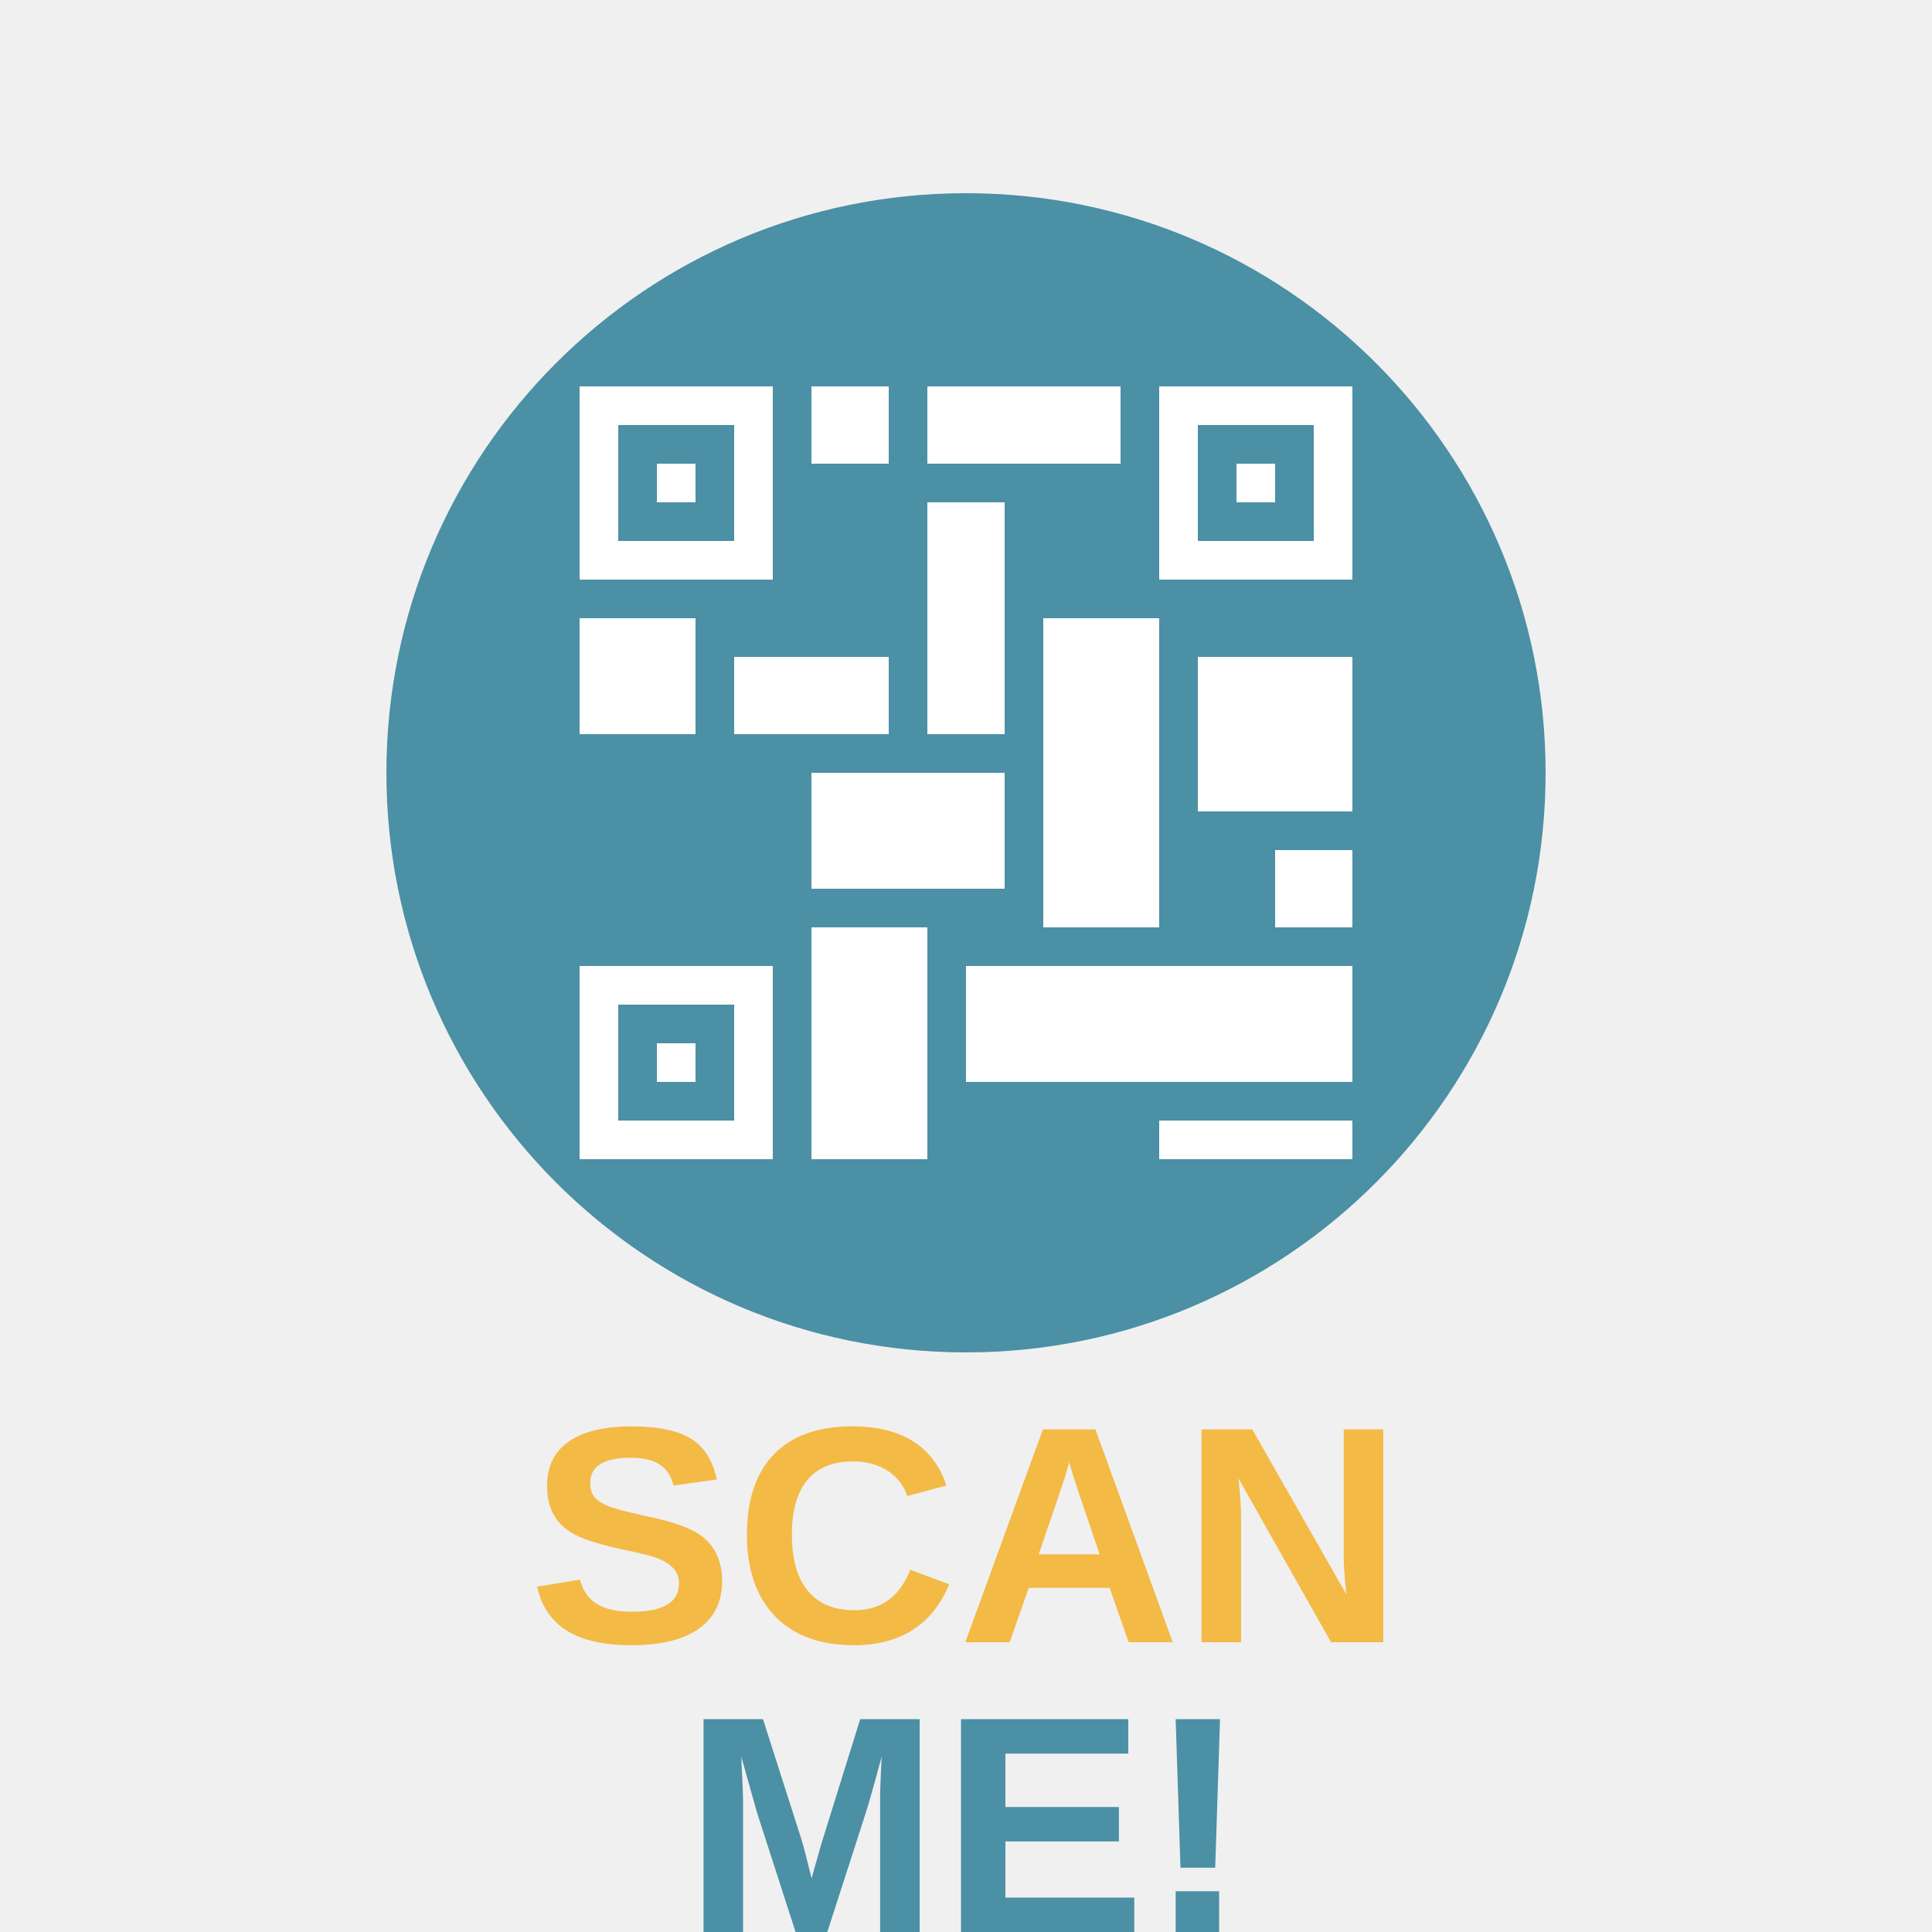
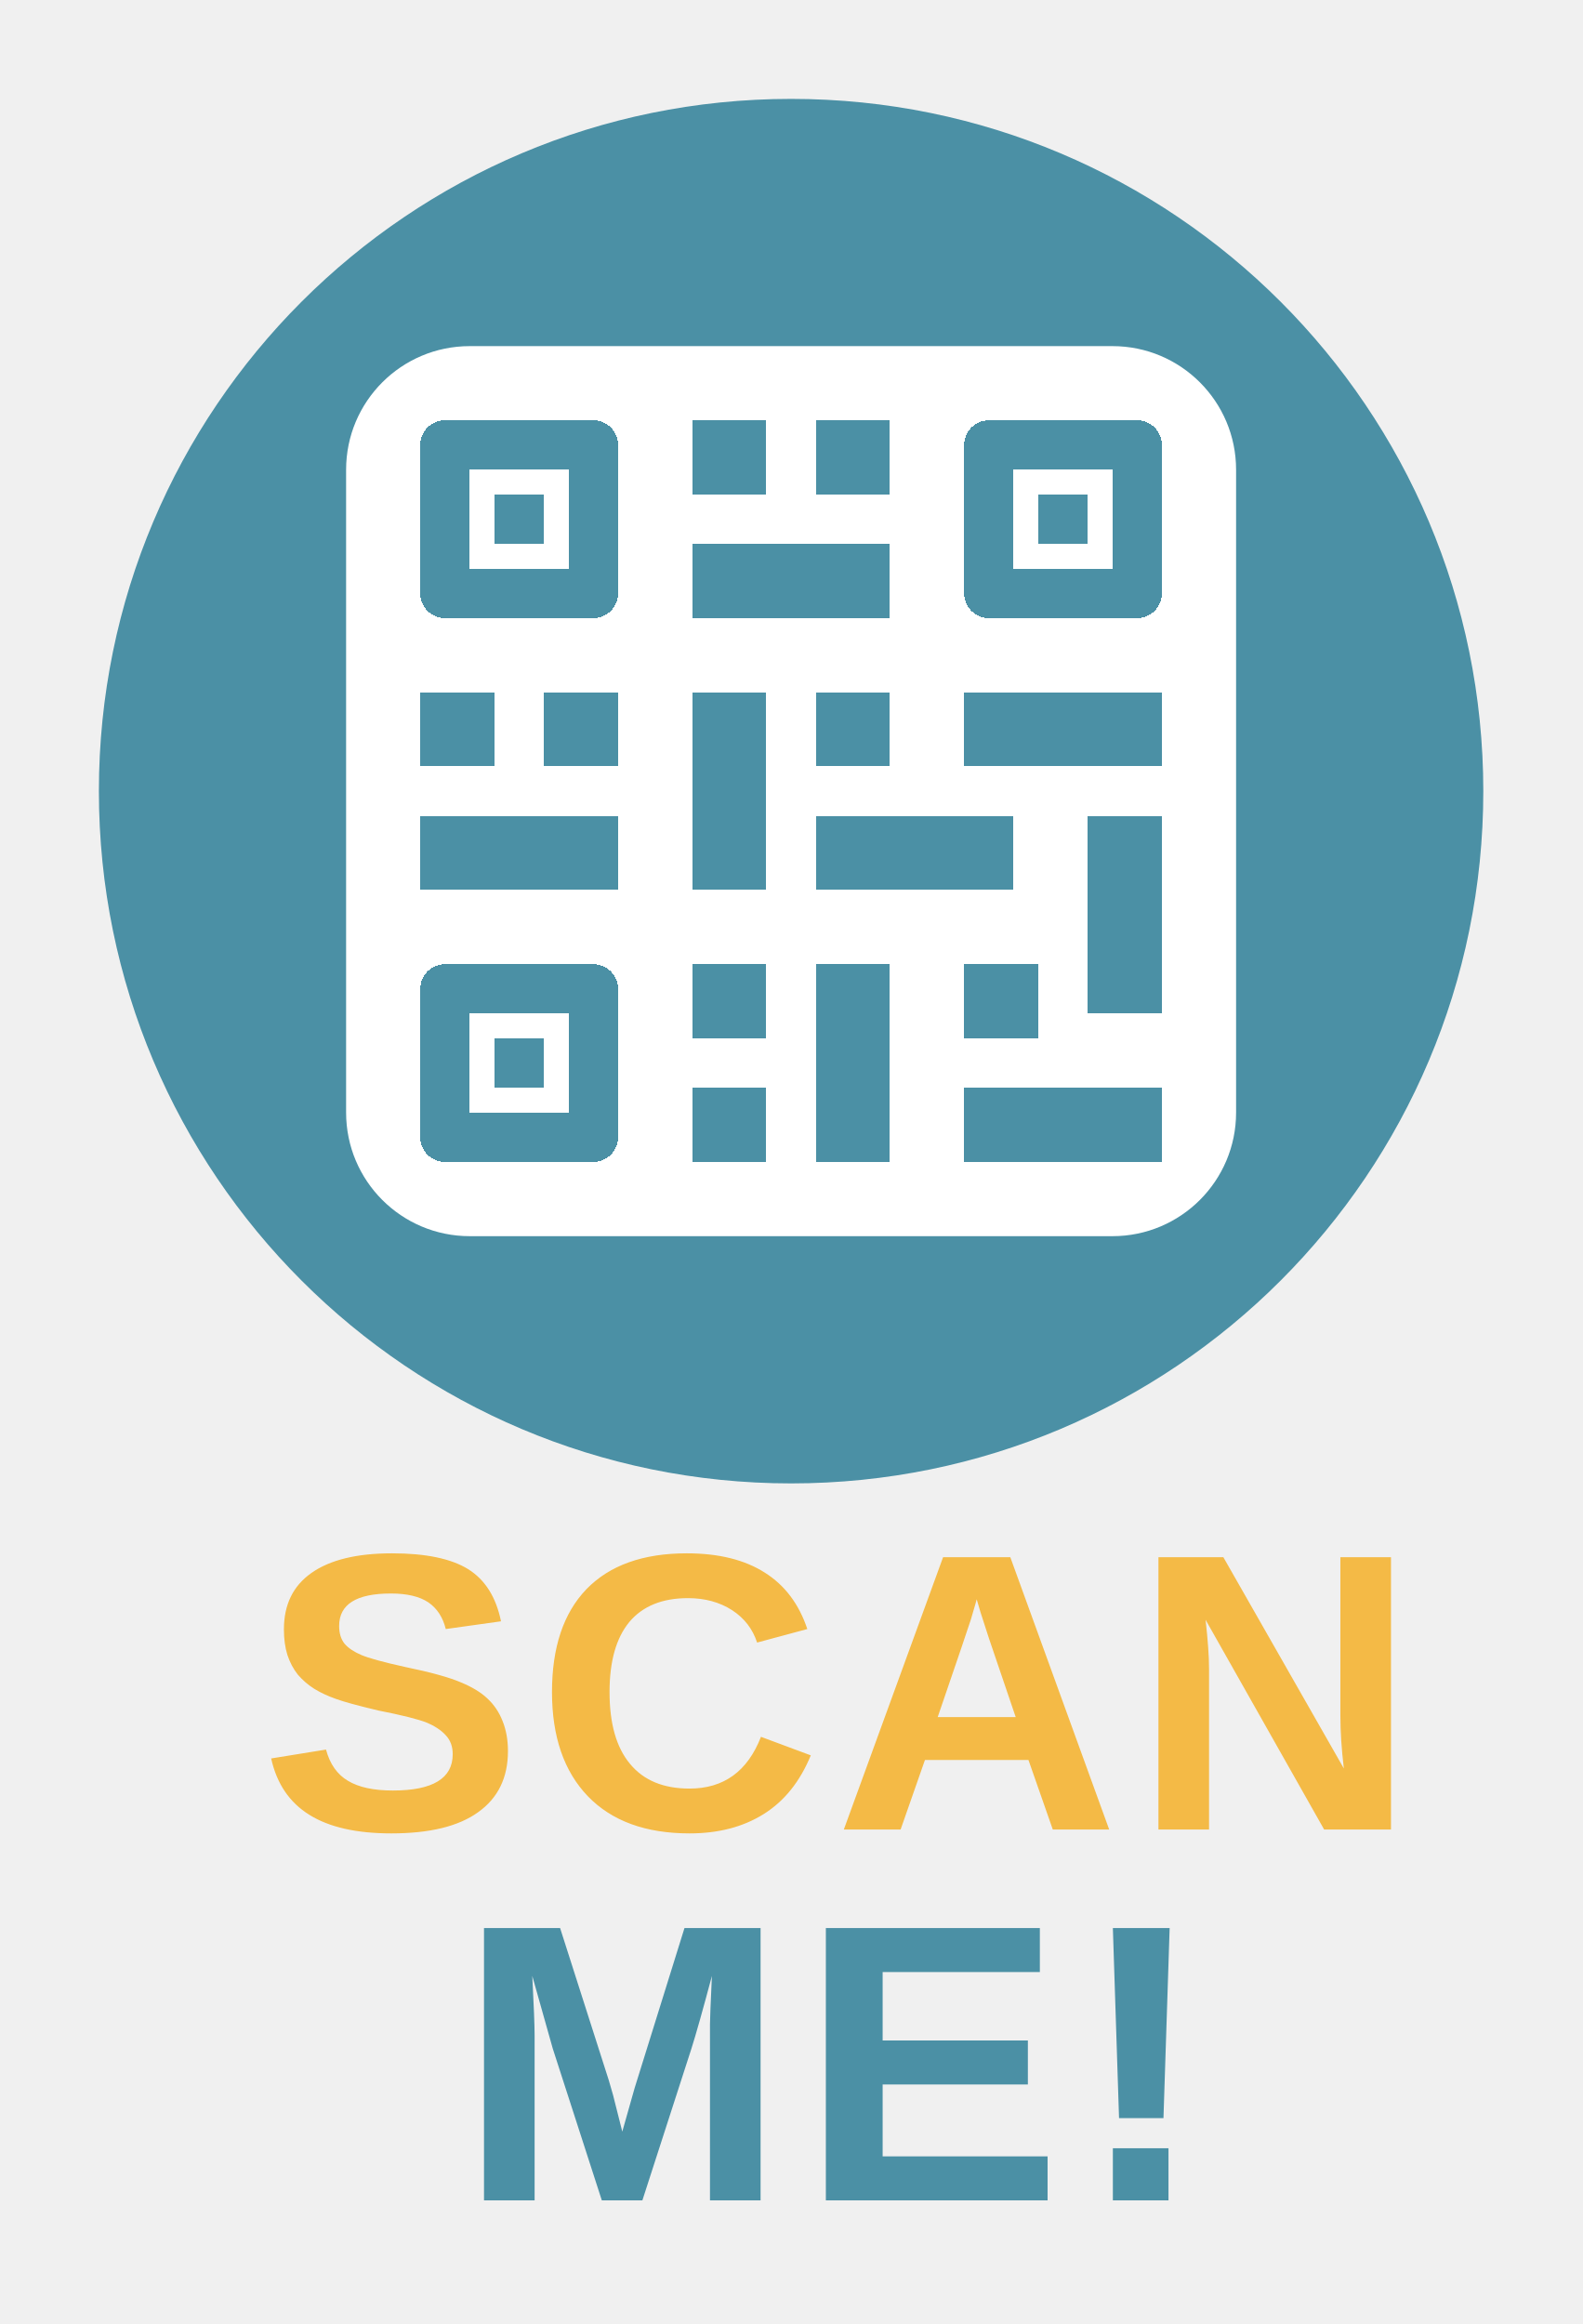
- <svg xmlns="http://www.w3.org/2000/svg" viewBox="0 0 100 100" width="100" height="100">
-   <circle cx="50" cy="40" r="30" fill="#4B90A5" />
-   <rect x="30" y="20" width="10" height="10" fill="#FFFFFF" />
-   <rect x="32" y="22" width="6" height="6" fill="#4B90A5" />
-   <rect x="34" y="24" width="2" height="2" fill="#FFFFFF" />
-   <rect x="60" y="20" width="10" height="10" fill="#FFFFFF" />
-   <rect x="62" y="22" width="6" height="6" fill="#4B90A5" />
-   <rect x="64" y="24" width="2" height="2" fill="#FFFFFF" />
-   <rect x="30" y="50" width="10" height="10" fill="#FFFFFF" />
-   <rect x="32" y="52" width="6" height="6" fill="#4B90A5" />
-   <rect x="34" y="54" width="2" height="2" fill="#FFFFFF" />
-   <rect x="42" y="20" width="4" height="4" fill="#FFFFFF" />
-   <rect x="48" y="20" width="10" height="4" fill="#FFFFFF" />
-   <rect x="30" y="32" width="6" height="6" fill="#FFFFFF" />
-   <rect x="38" y="34" width="8" height="4" fill="#FFFFFF" />
-   <rect x="48" y="26" width="4" height="12" fill="#FFFFFF" />
-   <rect x="54" y="32" width="6" height="16" fill="#FFFFFF" />
-   <rect x="62" y="34" width="8" height="8" fill="#FFFFFF" />
-   <rect x="42" y="40" width="10" height="6" fill="#FFFFFF" />
-   <rect x="42" y="48" width="6" height="12" fill="#FFFFFF" />
-   <rect x="50" y="50" width="20" height="6" fill="#FFFFFF" />
-   <rect x="66" y="44" width="4" height="4" fill="#FFFFFF" />
-   <rect x="60" y="58" width="10" height="2" fill="#FFFFFF" />
-   <text x="50" y="85" font-family="Arial, sans-serif" font-weight="bold" font-size="16" fill="#F4BA46" text-anchor="middle">SCAN</text>
-   <text x="50" y="100" font-family="Arial, sans-serif" font-weight="bold" font-size="16" fill="#4B90A5" text-anchor="middle">ME!</text>
+ <svg xmlns="http://www.w3.org/2000/svg" width="64" height="94" viewBox="0 0 64 94">
+   <circle cx="32" cy="32" r="28" fill="#4B90A5" />
+   <rect x="14" y="14" width="36" height="36" rx="5" ry="5" fill="#FFFFFF" />
+   <g transform="translate(17 17)" fill="#4B90A5" shape-rendering="crispEdges">
+     <rect x="0" y="0" width="8" height="8" rx="1" />
+     <rect x="2" y="2" width="4" height="4" fill="#FFFFFF" />
+     <rect x="3" y="3" width="2" height="2" />
+     <rect x="22" y="0" width="8" height="8" rx="1" />
+     <rect x="24" y="2" width="4" height="4" fill="#FFFFFF" />
+     <rect x="25" y="3" width="2" height="2" />
+     <rect x="0" y="22" width="8" height="8" rx="1" />
+     <rect x="2" y="24" width="4" height="4" fill="#FFFFFF" />
+     <rect x="3" y="25" width="2" height="2" />
+     <rect x="11" y="0" width="3" height="3" />
+     <rect x="16" y="0" width="3" height="3" />
+     <rect x="11" y="5" width="8" height="3" />
+     <rect x="0" y="11" width="3" height="3" />
+     <rect x="5" y="11" width="3" height="3" />
+     <rect x="11" y="11" width="3" height="8" />
+     <rect x="16" y="11" width="3" height="3" />
+     <rect x="22" y="11" width="8" height="3" />
+     <rect x="0" y="16" width="8" height="3" />
+     <rect x="16" y="16" width="8" height="3" />
+     <rect x="27" y="16" width="3" height="8" />
+     <rect x="11" y="22" width="3" height="3" />
+     <rect x="16" y="22" width="3" height="8" />
+     <rect x="22" y="22" width="3" height="3" />
+     <rect x="11" y="27" width="3" height="3" />
+     <rect x="22" y="27" width="8" height="3" />
+   </g>
+   <text x="10.5" y="74" font-family="Arial, sans-serif" font-weight="900" font-size="16" fill="#F4BA46" letter-spacing="0.5">SCAN</text>
+   <text x="18.5" y="89" font-family="Arial, sans-serif" font-weight="900" font-size="16" fill="#4B90A5" letter-spacing="0.5">ME!</text>
</svg>
